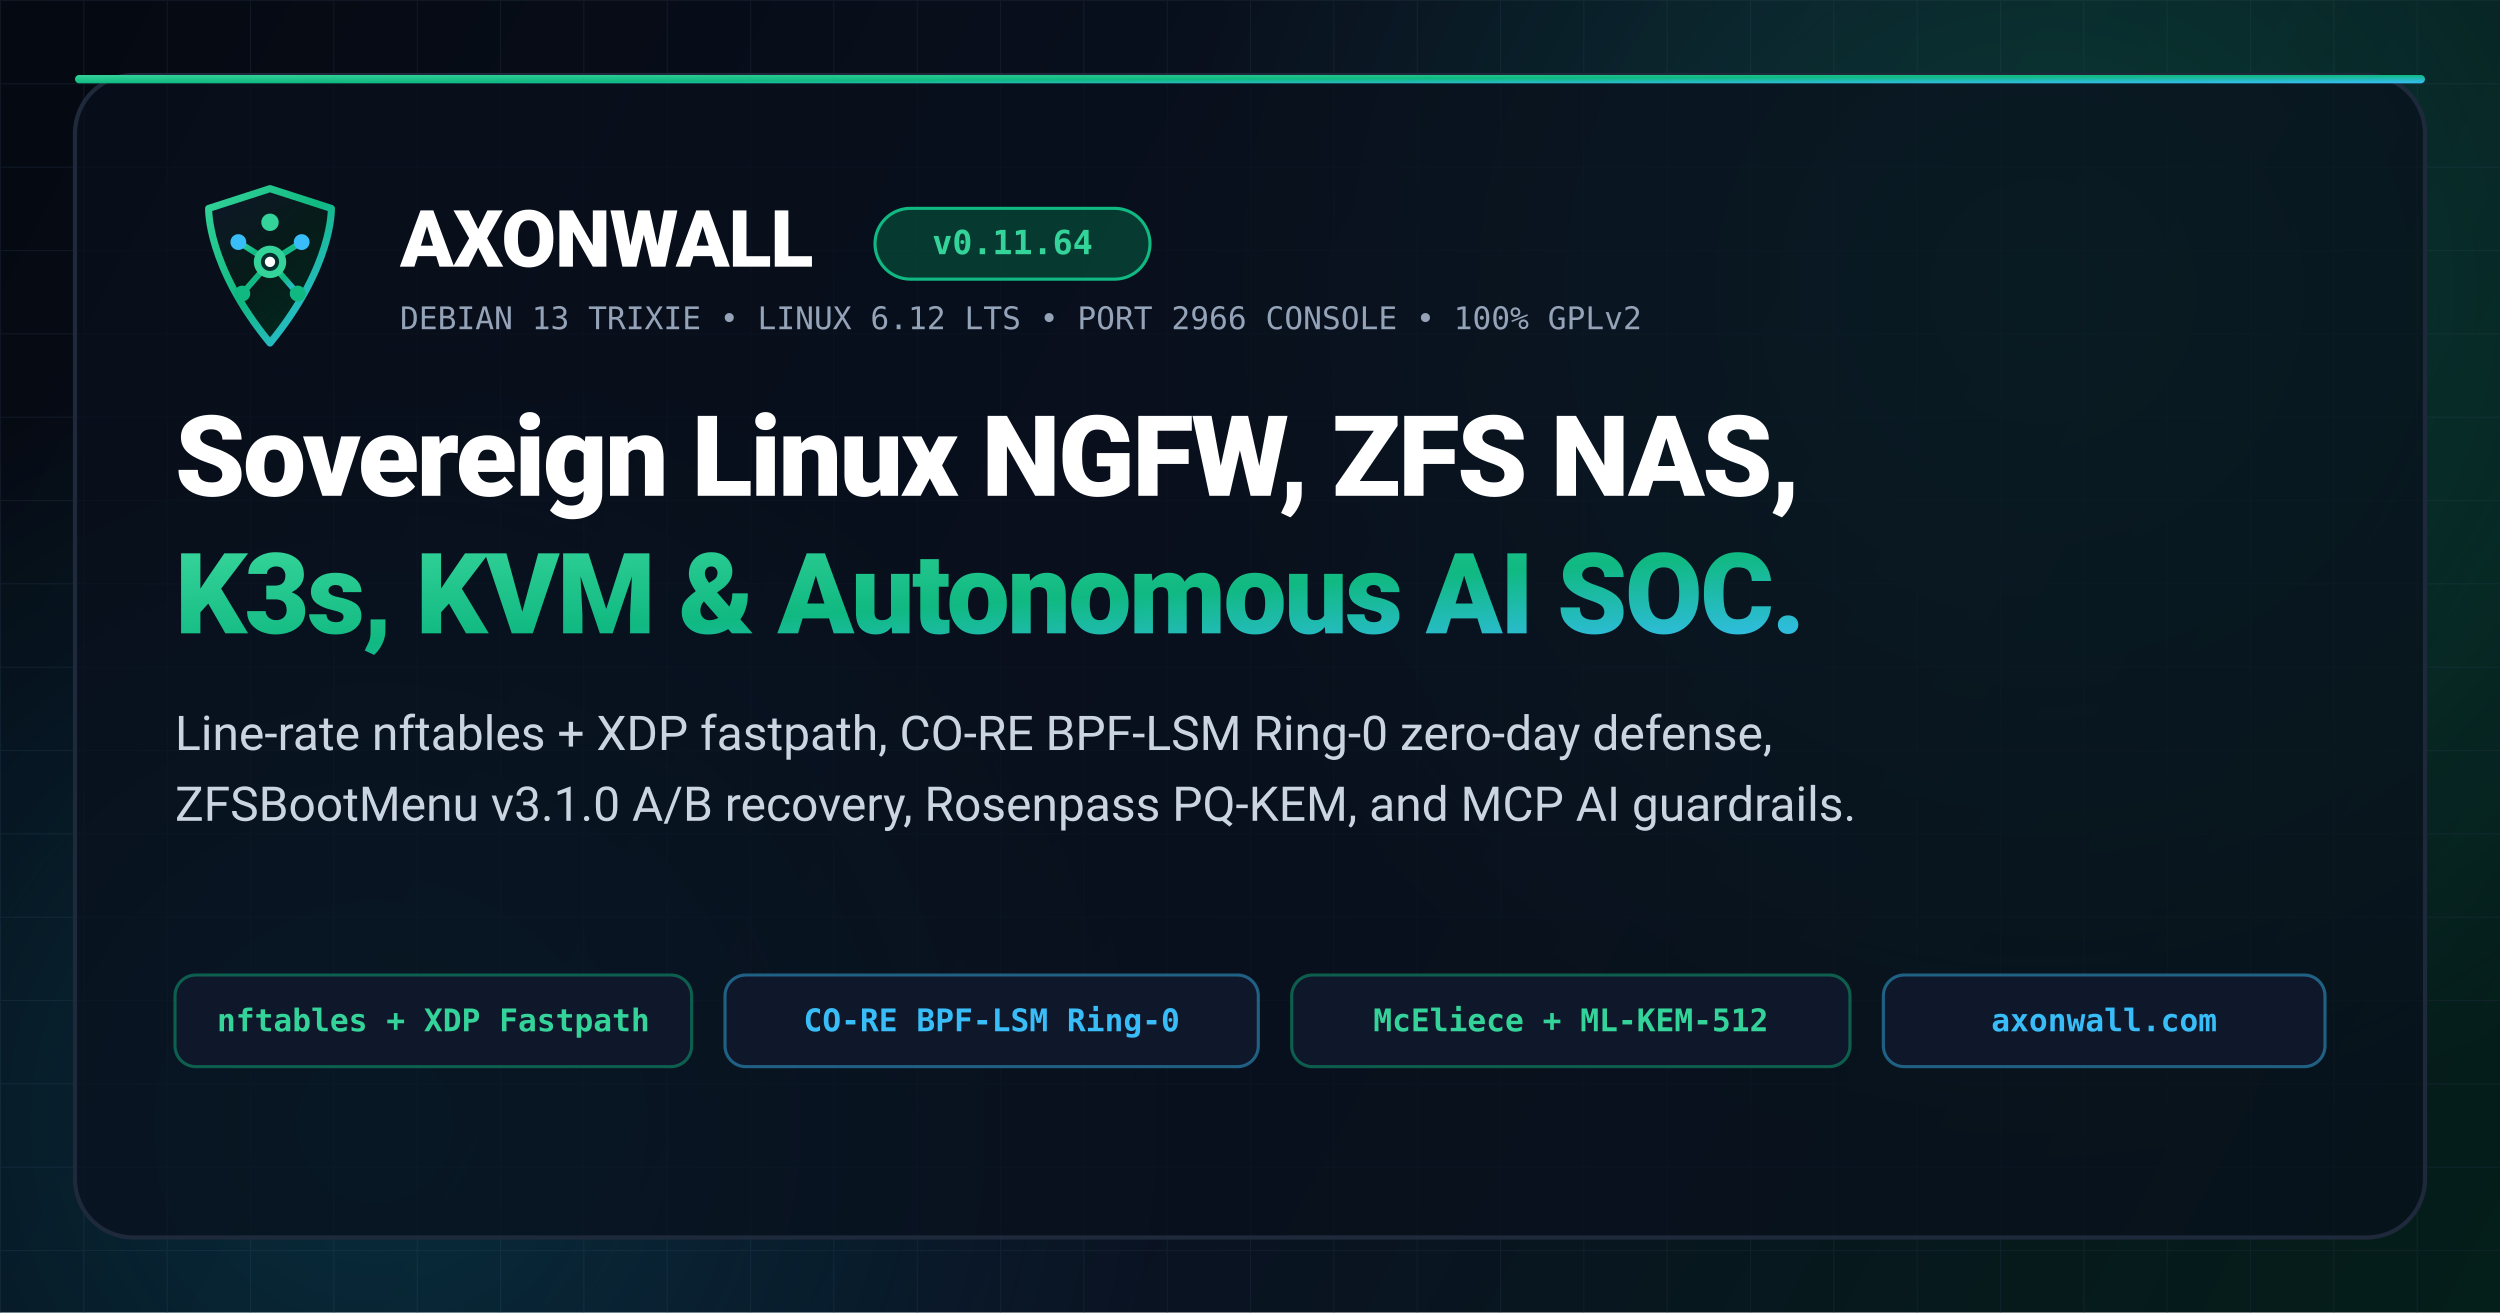
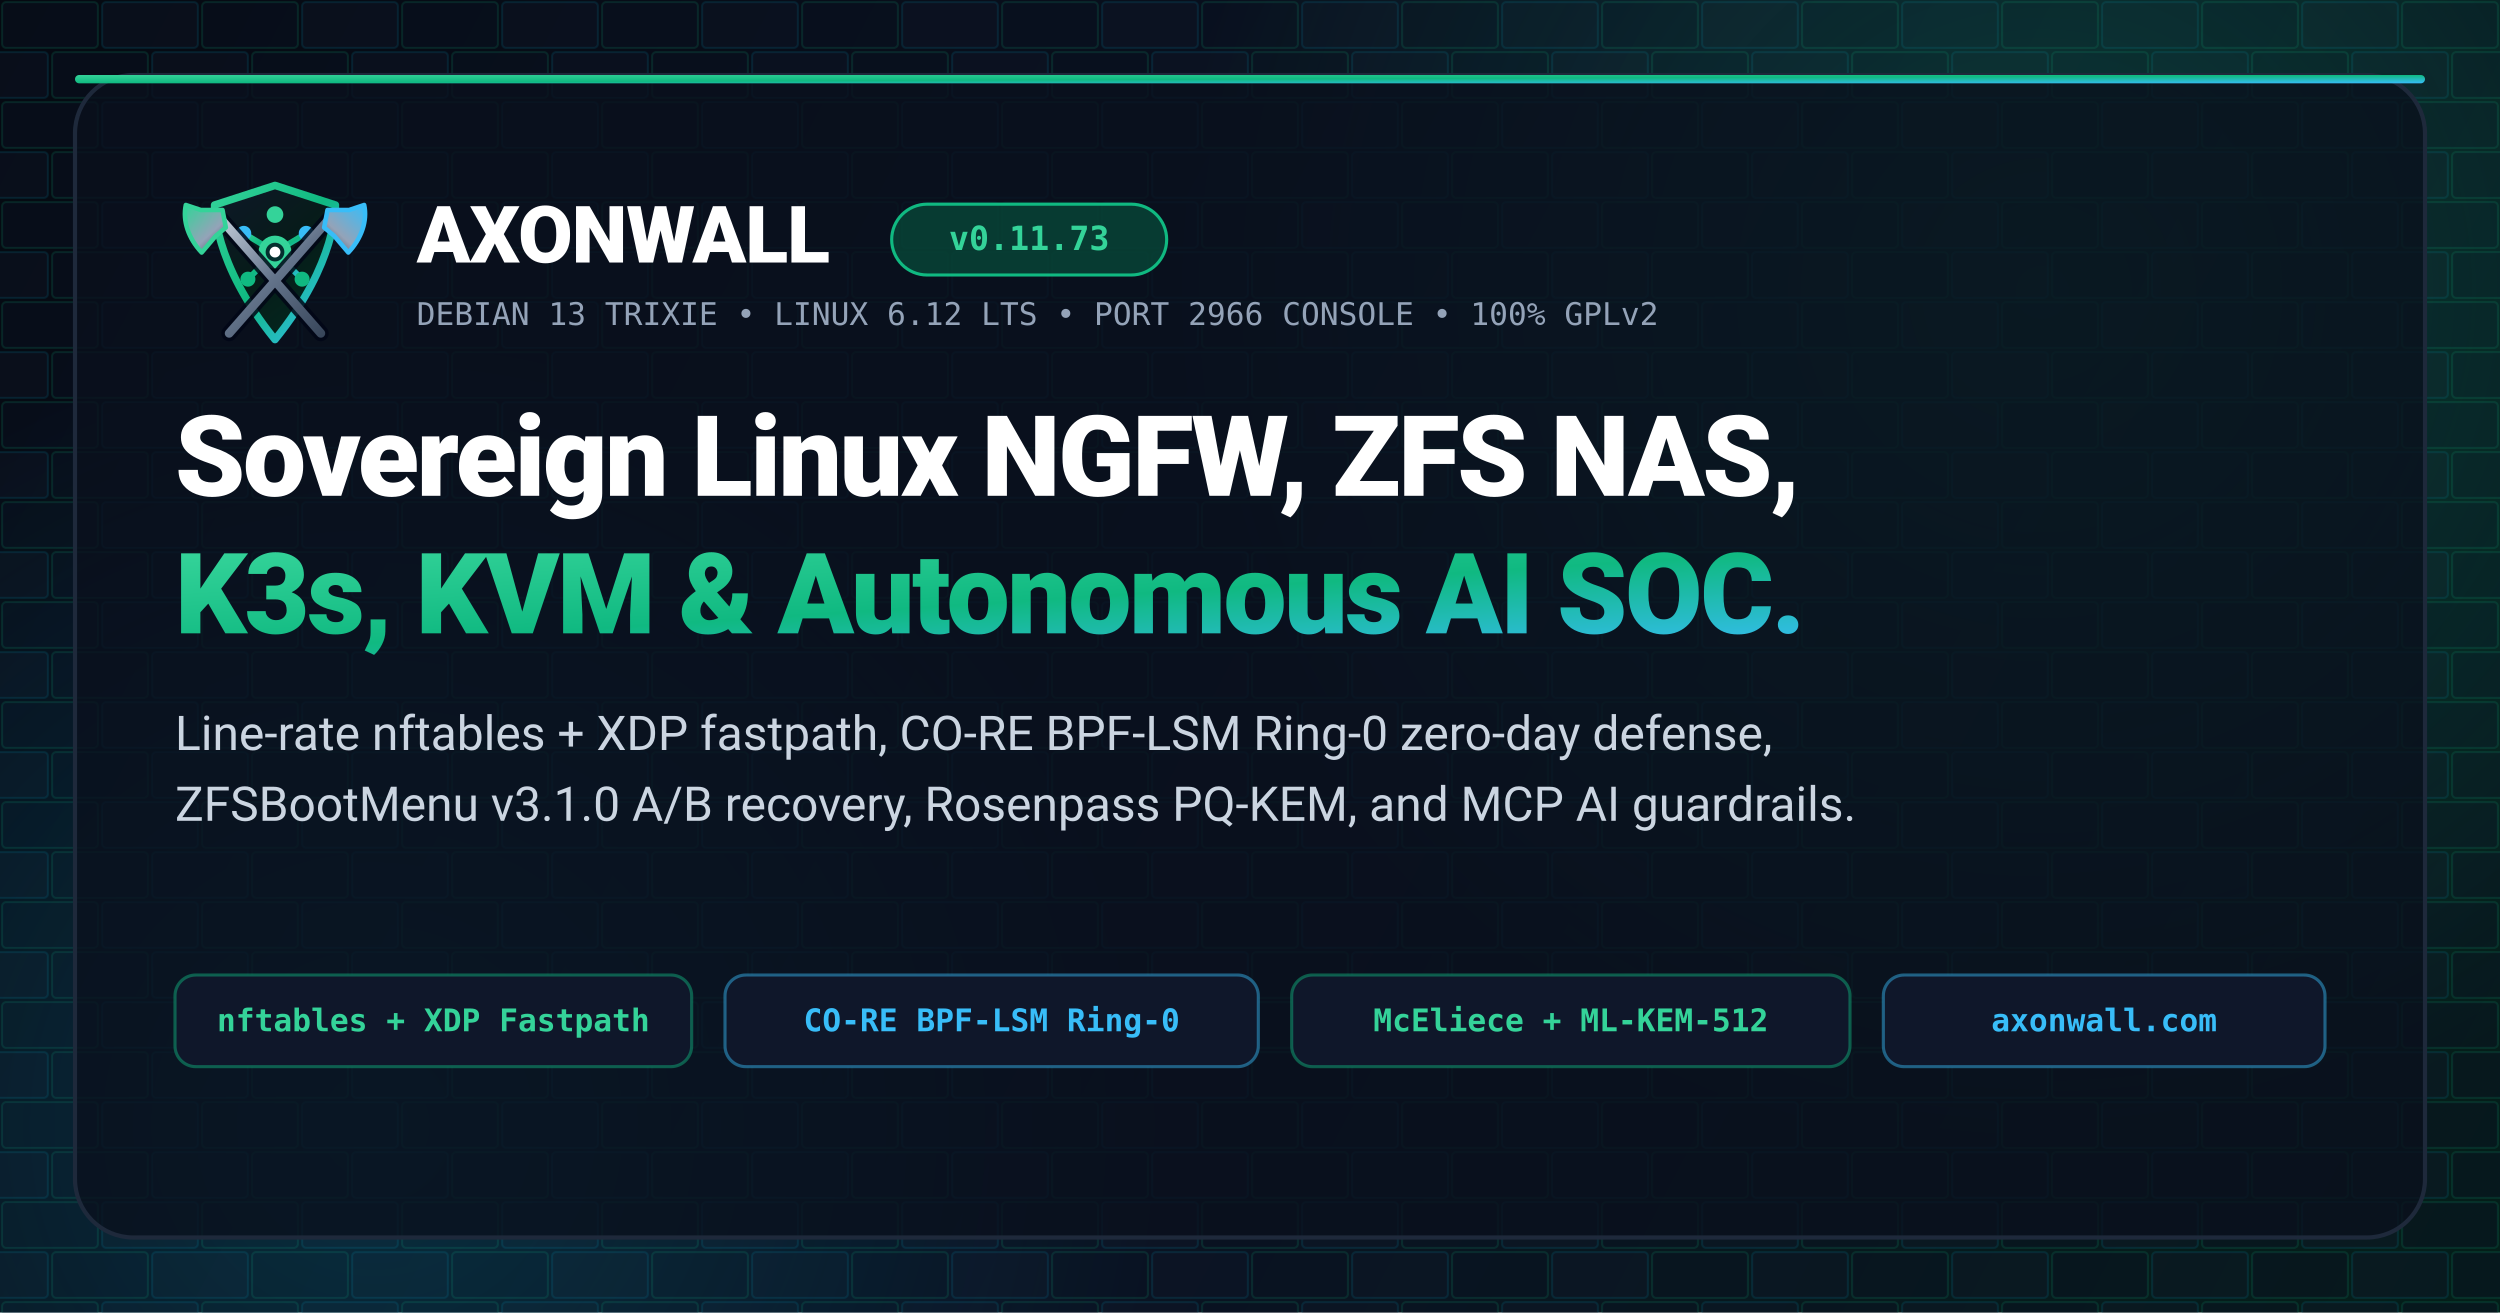
<svg xmlns="http://www.w3.org/2000/svg" viewBox="0 0 1200 630" width="1200" height="630" fill="none">
  <defs>
    <linearGradient id="bgGrad" x1="0" y1="0" x2="1200" y2="630" gradientUnits="userSpaceOnUse">
      <stop offset="0%" stop-color="#050911" />
      <stop offset="55%" stop-color="#0a1222" />
      <stop offset="100%" stop-color="#041e19" />
    </linearGradient>
    <radialGradient id="emeraldOrb" cx="980" cy="140" r="420" gradientUnits="userSpaceOnUse">
      <stop offset="0%" stop-color="#10b981" stop-opacity="0.22" />
      <stop offset="100%" stop-color="#10b981" stop-opacity="0" />
    </radialGradient>
    <radialGradient id="cyanOrb" cx="180" cy="540" r="380" gradientUnits="userSpaceOnUse">
      <stop offset="0%" stop-color="#06b6d4" stop-opacity="0.18" />
      <stop offset="100%" stop-color="#06b6d4" stop-opacity="0" />
    </radialGradient>
    <linearGradient id="shieldFill" x1="8" y1="4" x2="40" y2="44" gradientUnits="userSpaceOnUse">
      <stop offset="0%" stop-color="#0f172a" />
      <stop offset="50%" stop-color="#061c18" />
      <stop offset="100%" stop-color="#022c22" />
    </linearGradient>
    <linearGradient id="brandAccent" x1="0" y1="0" x2="1" y2="1">
      <stop offset="0%" stop-color="#34d399" />
      <stop offset="50%" stop-color="#10b981" />
      <stop offset="100%" stop-color="#38bdf8" />
    </linearGradient>
-     <pattern id="grid" width="40" height="40" patternUnits="userSpaceOnUse">
-       <path d="M 40 0 L 0 0 0 40" fill="none" stroke="#1e293b" stroke-width="1" stroke-opacity="0.45" />
+     <linearGradient id="axeHaftOg" x1="10" y1="12" x2="38" y2="42" gradientUnits="userSpaceOnUse">
+       <stop offset="0%" stop-color="#cbd5e1" />
+       <stop offset="50%" stop-color="#64748b" />
+       <stop offset="100%" stop-color="#334155" />
+     </linearGradient>
+     <linearGradient id="axeBladeLeftOg" x1="3" y1="10" x2="14" y2="22" gradientUnits="userSpaceOnUse">
+       <stop offset="0%" stop-color="#34d399" />
+       <stop offset="55%" stop-color="#94a3b8" />
+       <stop offset="100%" stop-color="#1e293b" />
+     </linearGradient>
+     <linearGradient id="axeBladeRightOg" x1="45" y1="10" x2="34" y2="22" gradientUnits="userSpaceOnUse">
+       <stop offset="0%" stop-color="#38bdf8" />
+       <stop offset="55%" stop-color="#94a3b8" />
+       <stop offset="100%" stop-color="#1e293b" />
+     </linearGradient>
+     <pattern id="brickWall" width="96" height="48" patternUnits="userSpaceOnUse">
+       <rect x="1" y="1" width="46" height="22" rx="2" fill="#0b1322" fill-opacity="0.45" stroke="#10b981" stroke-opacity="0.14" stroke-width="1" />
+       <rect x="49" y="1" width="46" height="22" rx="2" fill="#0f172a" fill-opacity="0.4" stroke="#06b6d4" stroke-opacity="0.12" stroke-width="1" />
+       <rect x="-23" y="25" width="46" height="22" rx="2" fill="#0f172a" fill-opacity="0.4" stroke="#06b6d4" stroke-opacity="0.12" stroke-width="1" />
+       <rect x="25" y="25" width="46" height="22" rx="2" fill="#0b1322" fill-opacity="0.45" stroke="#10b981" stroke-opacity="0.14" stroke-width="1" />
+       <rect x="73" y="25" width="46" height="22" rx="2" fill="#0f172a" fill-opacity="0.4" stroke="#06b6d4" stroke-opacity="0.12" stroke-width="1" />
    </pattern>
  </defs>
  <rect width="1200" height="630" fill="url(#bgGrad)" />
-   <rect width="1200" height="630" fill="url(#grid)" />
+   <rect width="1200" height="630" fill="url(#brickWall)" />
  <circle cx="980" cy="140" r="420" fill="url(#emeraldOrb)" />
  <circle cx="180" cy="540" r="380" fill="url(#cyanOrb)" />
-   <rect x="36" y="36" width="1128" height="558" rx="28" fill="#09101d" fill-opacity="0.72" stroke="#1e293b" stroke-width="2" />
+   <rect x="36" y="36" width="1128" height="558" rx="28" fill="#09101d" fill-opacity="0.78" stroke="#1e293b" stroke-width="2" />
  <rect x="36" y="36" width="1128" height="4" rx="2" fill="url(#brandAccent)" />
-   <g transform="translate(84, 82)">
-     <g transform="scale(1.9)">
-       <path d="M24 4.5 L39.5 9.5 C39.5 9.5 40 24 24 43.5 C8 24 8.5 9.5 8.5 9.5 L24 4.5 Z" fill="url(#shieldFill)" stroke="url(#brandAccent)" stroke-width="1.8" stroke-linejoin="round" />
-       <path d="M24 13 L24 23" stroke="url(#brandAccent)" stroke-width="1.5" stroke-linecap="round" />
-       <path d="M24 23 L16 18" stroke="url(#brandAccent)" stroke-width="1.5" stroke-linecap="round" />
-       <path d="M24 23 L32 18" stroke="url(#brandAccent)" stroke-width="1.5" stroke-linecap="round" />
-       <path d="M24 23 L17 31" stroke="url(#brandAccent)" stroke-width="1.5" stroke-linecap="round" />
-       <path d="M24 23 L31 31" stroke="url(#brandAccent)" stroke-width="1.5" stroke-linecap="round" />
-       <circle cx="24" cy="13" r="2.2" fill="#34d399" />
-       <circle cx="16" cy="18" r="2" fill="#38bdf8" />
-       <circle cx="32" cy="18" r="2" fill="#38bdf8" />
-       <circle cx="17" cy="31" r="2" fill="#10b981" />
-       <circle cx="31" cy="31" r="2" fill="#10b981" />
-       <circle cx="24" cy="23" r="3.2" fill="#042f2e" stroke="#34d399" stroke-width="1.8" />
-       <circle cx="24" cy="23" r="1.3" fill="#ffffff" />
+   <g transform="translate(84, 78)">
+     <g transform="scale(2.0)">
+       <path d="M24 5.5 L38.5 10.2 C38.5 10.2 39 24 24 42.5 C9 24 9.5 10.2 9.5 10.2 L24 5.5 Z" fill="url(#shieldFill)" stroke="url(#brandAccent)" stroke-width="1.8" stroke-linejoin="round" />
+       <path d="M24 12.5 L24 21.5" stroke="url(#brandAccent)" stroke-width="1.4" stroke-linecap="round" />
+       <path d="M24 21.5 L16.5 17" stroke="url(#brandAccent)" stroke-width="1.4" stroke-linecap="round" />
+       <path d="M24 21.5 L31.5 17" stroke="url(#brandAccent)" stroke-width="1.4" stroke-linecap="round" />
+       <path d="M24 21.5 L17.5 28" stroke="url(#brandAccent)" stroke-width="1.4" stroke-linecap="round" />
+       <path d="M24 21.5 L30.5 28" stroke="url(#brandAccent)" stroke-width="1.4" stroke-linecap="round" />
+       <circle cx="24" cy="12.5" r="2" fill="#34d399" />
+       <circle cx="16.5" cy="17" r="1.8" fill="#38bdf8" />
+       <circle cx="31.5" cy="17" r="1.8" fill="#38bdf8" />
+       <circle cx="17.5" cy="28" r="1.8" fill="#10b981" />
+       <circle cx="30.5" cy="28" r="1.8" fill="#10b981" />
+       <circle cx="24" cy="21.5" r="3.1" fill="#042f2e" stroke="#34d399" stroke-width="1.7" />
+       <circle cx="24" cy="21.5" r="1.3" fill="#ffffff" />
+       <path d="M10.5 13 L35 41" stroke="#020617" stroke-opacity="0.85" stroke-width="3.8" stroke-linecap="round" />
+       <path d="M37.5 13 L13 41" stroke="#020617" stroke-opacity="0.85" stroke-width="3.8" stroke-linecap="round" />
+       <path d="M10.5 13 L35 41" stroke="url(#axeHaftOg)" stroke-width="2.1" stroke-linecap="round" />
+       <path d="M11.4 11.4 L6.2 11.4 L2.6 10.2 C1.8 14 3.2 18.2 6.4 21.6 L9.8 17.6 L12.2 15.6 Z" fill="url(#axeBladeLeftOg)" stroke="#34d399" stroke-width="1.1" stroke-linejoin="round" />
+       <path d="M37.5 13 L13 41" stroke="url(#axeHaftOg)" stroke-width="2.1" stroke-linecap="round" />
+       <path d="M36.6 11.4 L41.8 11.4 L45.4 10.2 C46.2 14 44.8 18.2 41.6 21.6 L38.2 17.6 L35.8 15.6 Z" fill="url(#axeBladeRightOg)" stroke="#38bdf8" stroke-width="1.1" stroke-linejoin="round" />
    </g>
-     <text x="108" y="46" font-family="system-ui, -apple-system, Segoe UI, Roboto, sans-serif" font-size="38" font-weight="800" fill="#ffffff" letter-spacing="-0.5">
+     <text x="116" y="48" font-family="system-ui, -apple-system, Segoe UI, Roboto, sans-serif" font-size="38" font-weight="800" fill="#ffffff" letter-spacing="-0.5">
      AXONWALL
    </text>
-     <rect x="336" y="18" width="132" height="34" rx="17" fill="#064e3b" fill-opacity="0.7" stroke="#10b981" stroke-width="1.5" />
-     <text x="402" y="40" text-anchor="middle" font-family="ui-monospace, SFMono-Regular, Menlo, monospace" font-size="16" font-weight="700" fill="#34d399">
-       v0.11.64
+     <rect x="344" y="20" width="132" height="34" rx="17" fill="#064e3b" fill-opacity="0.7" stroke="#10b981" stroke-width="1.5" />
+     <text x="410" y="42" text-anchor="middle" font-family="ui-monospace, SFMono-Regular, Menlo, monospace" font-size="16" font-weight="700" fill="#34d399">
+       v0.11.73
    </text>
-     <text x="108" y="76" font-family="ui-monospace, SFMono-Regular, Menlo, monospace" font-size="15" fill="#94a3b8">
+     <text x="116" y="78" font-family="ui-monospace, SFMono-Regular, Menlo, monospace" font-size="15" fill="#94a3b8">
      DEBIAN 13 TRIXIE • LINUX 6.12 LTS • PORT 2966 CONSOLE • 100% GPLv2
    </text>
  </g>
  <g transform="translate(84, 238)">
    <text x="0" y="0" font-family="system-ui, -apple-system, Segoe UI, Roboto, sans-serif" font-size="54" font-weight="900" fill="#ffffff" letter-spacing="-1.2">
      Sovereign Linux NGFW, ZFS NAS,
    </text>
    <text x="0" y="66" font-family="system-ui, -apple-system, Segoe UI, Roboto, sans-serif" font-size="54" font-weight="900" fill="url(#brandAccent)" letter-spacing="-1.2">
      K3s, KVM &amp; Autonomous AI SOC.
    </text>
    <text x="0" y="122" font-family="system-ui, -apple-system, Segoe UI, Roboto, sans-serif" font-size="23" font-weight="400" fill="#cbd5e1">
      Line-rate nftables + XDP fastpath, CO-RE BPF-LSM Ring-0 zero-day defense,
    </text>
    <text x="0" y="156" font-family="system-ui, -apple-system, Segoe UI, Roboto, sans-serif" font-size="23" font-weight="400" fill="#cbd5e1">
      ZFSBootMenu v3.1.0 A/B recovery, Rosenpass PQ-KEM, and MCP AI guardrails.
    </text>
  </g>
  <g transform="translate(84, 468)" font-family="ui-monospace, SFMono-Regular, Menlo, monospace" font-size="15" font-weight="600">
    <g transform="translate(0, 0)">
      <rect width="248" height="44" rx="10" fill="#0f172a" stroke="#10b981" stroke-opacity="0.45" stroke-width="1.5" />
      <text x="124" y="27" text-anchor="middle" fill="#34d399">nftables + XDP Fastpath</text>
    </g>
    <g transform="translate(264, 0)">
      <rect width="256" height="44" rx="10" fill="#0f172a" stroke="#38bdf8" stroke-opacity="0.45" stroke-width="1.5" />
      <text x="128" y="27" text-anchor="middle" fill="#38bdf8">CO-RE BPF-LSM Ring-0</text>
    </g>
    <g transform="translate(536, 0)">
      <rect width="268" height="44" rx="10" fill="#0f172a" stroke="#10b981" stroke-opacity="0.45" stroke-width="1.5" />
      <text x="134" y="27" text-anchor="middle" fill="#34d399">McEliece + ML-KEM-512</text>
    </g>
    <g transform="translate(820, 0)">
      <rect width="212" height="44" rx="10" fill="#0f172a" stroke="#38bdf8" stroke-opacity="0.45" stroke-width="1.5" />
      <text x="106" y="27" text-anchor="middle" fill="#38bdf8">axonwall.com</text>
    </g>
  </g>
</svg>
